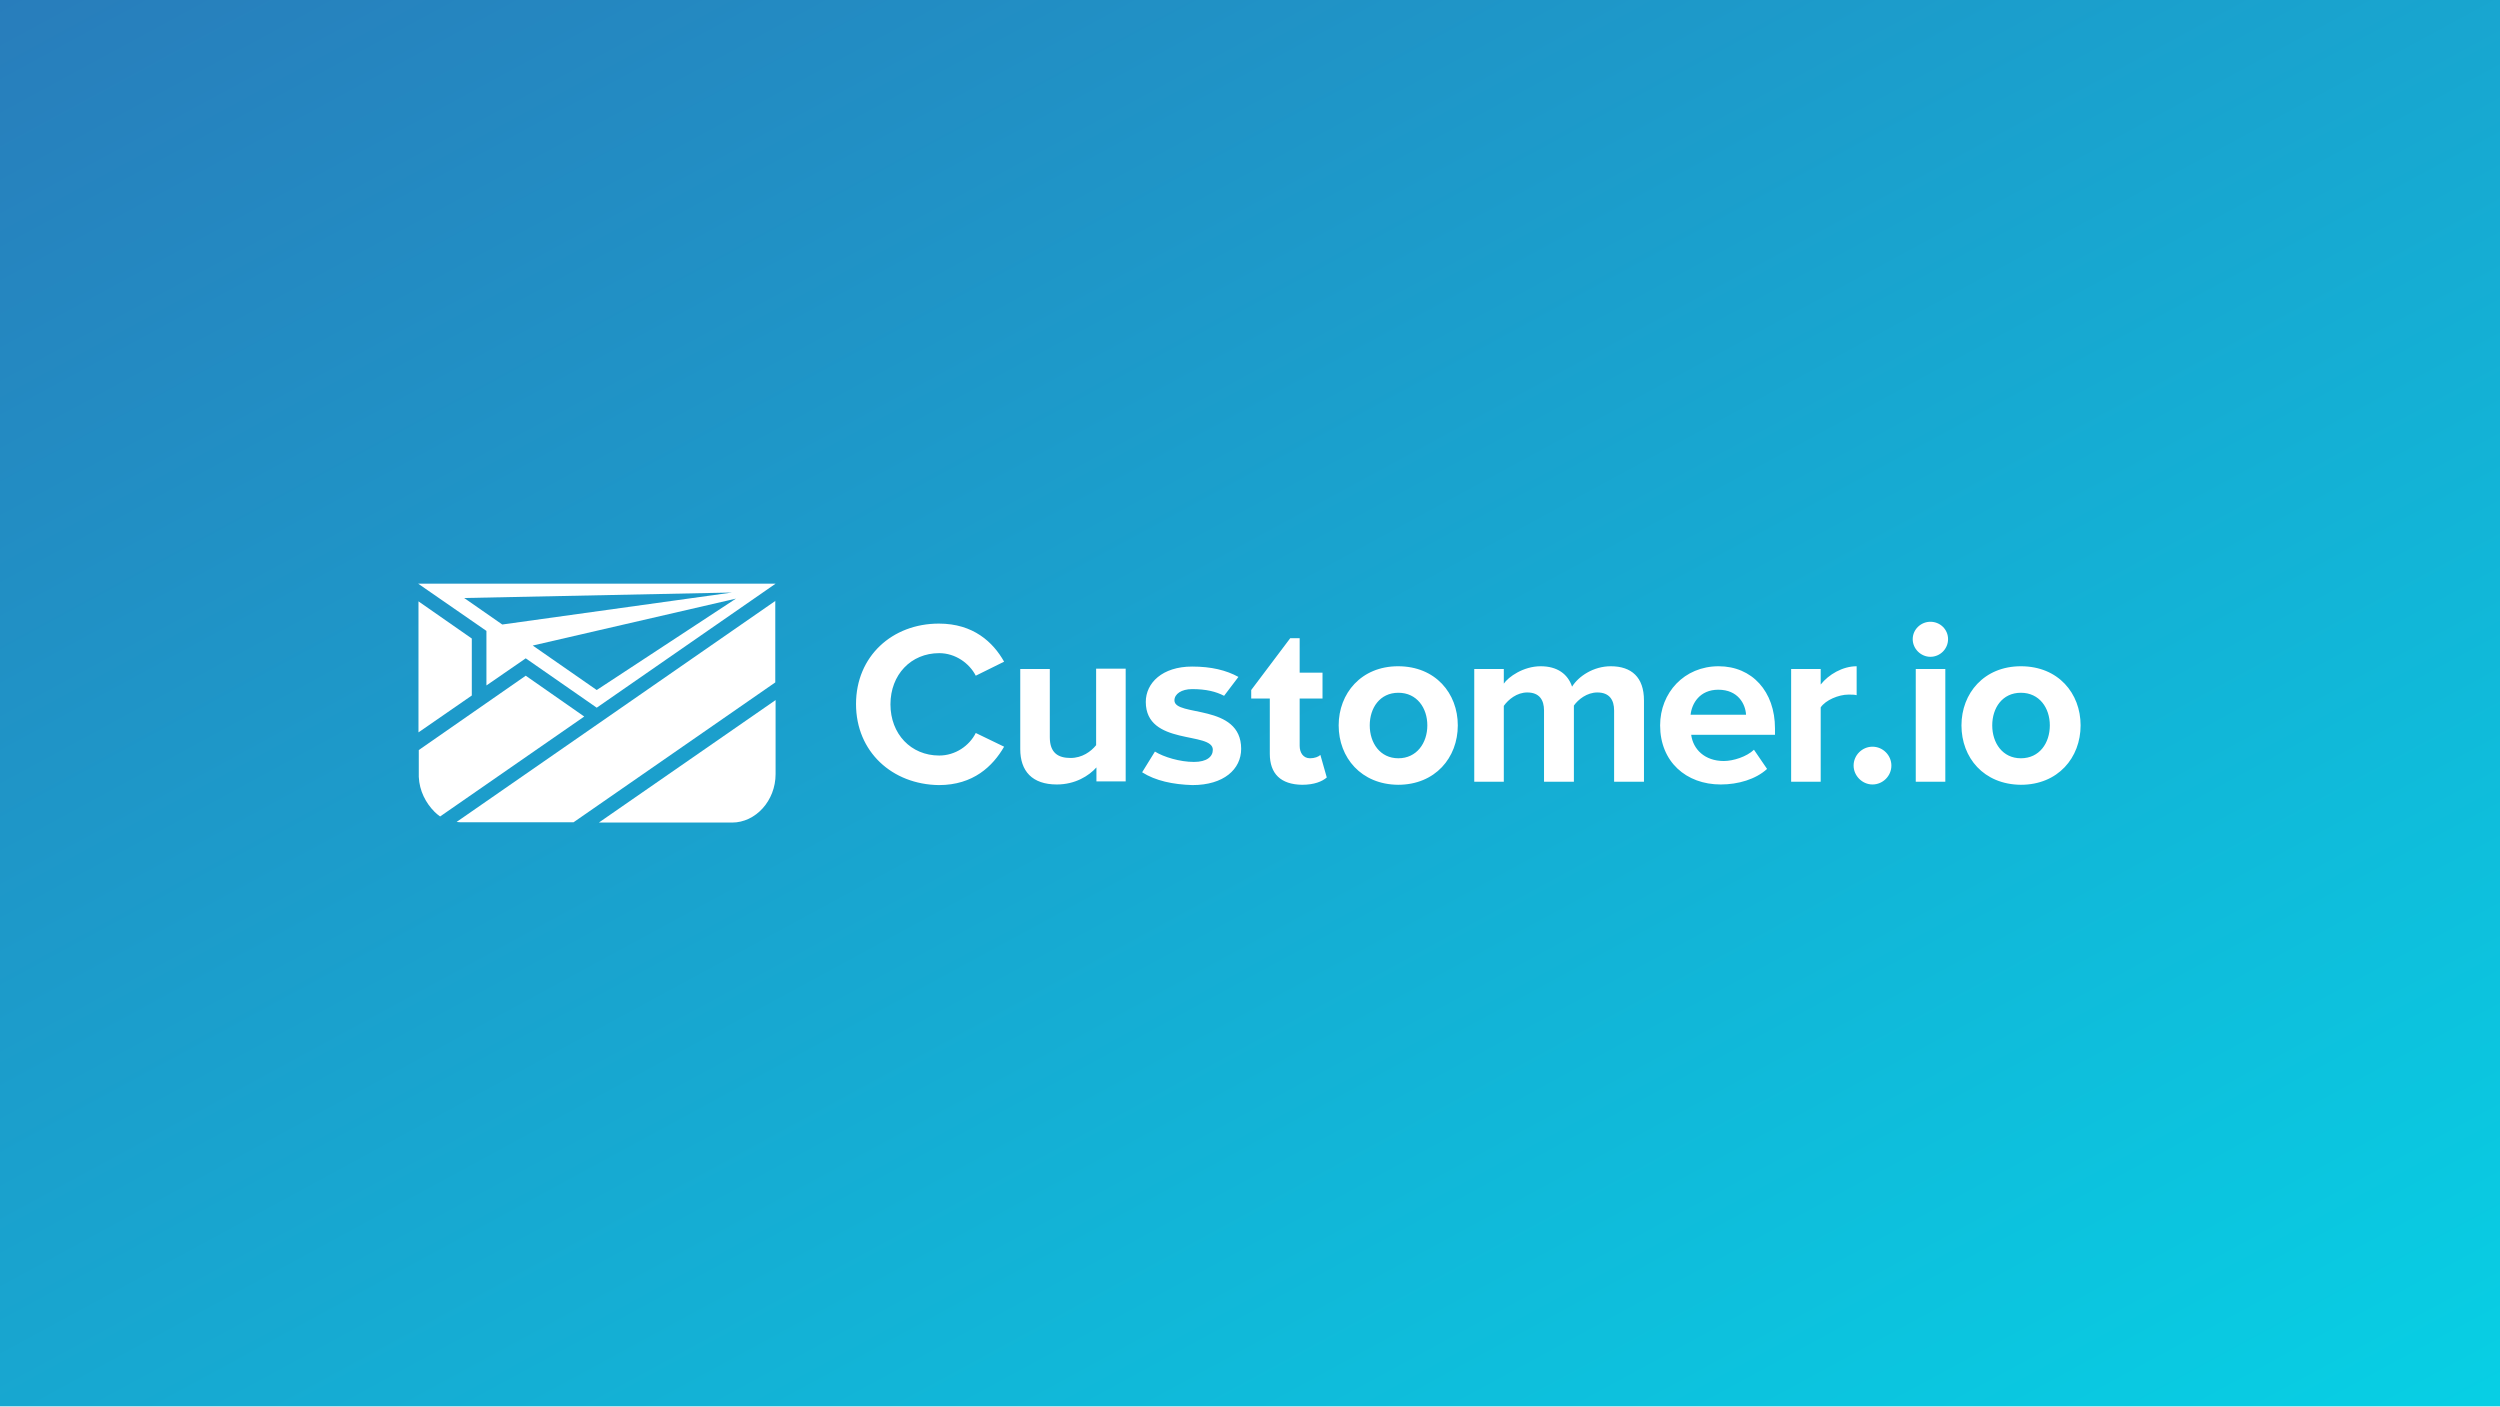
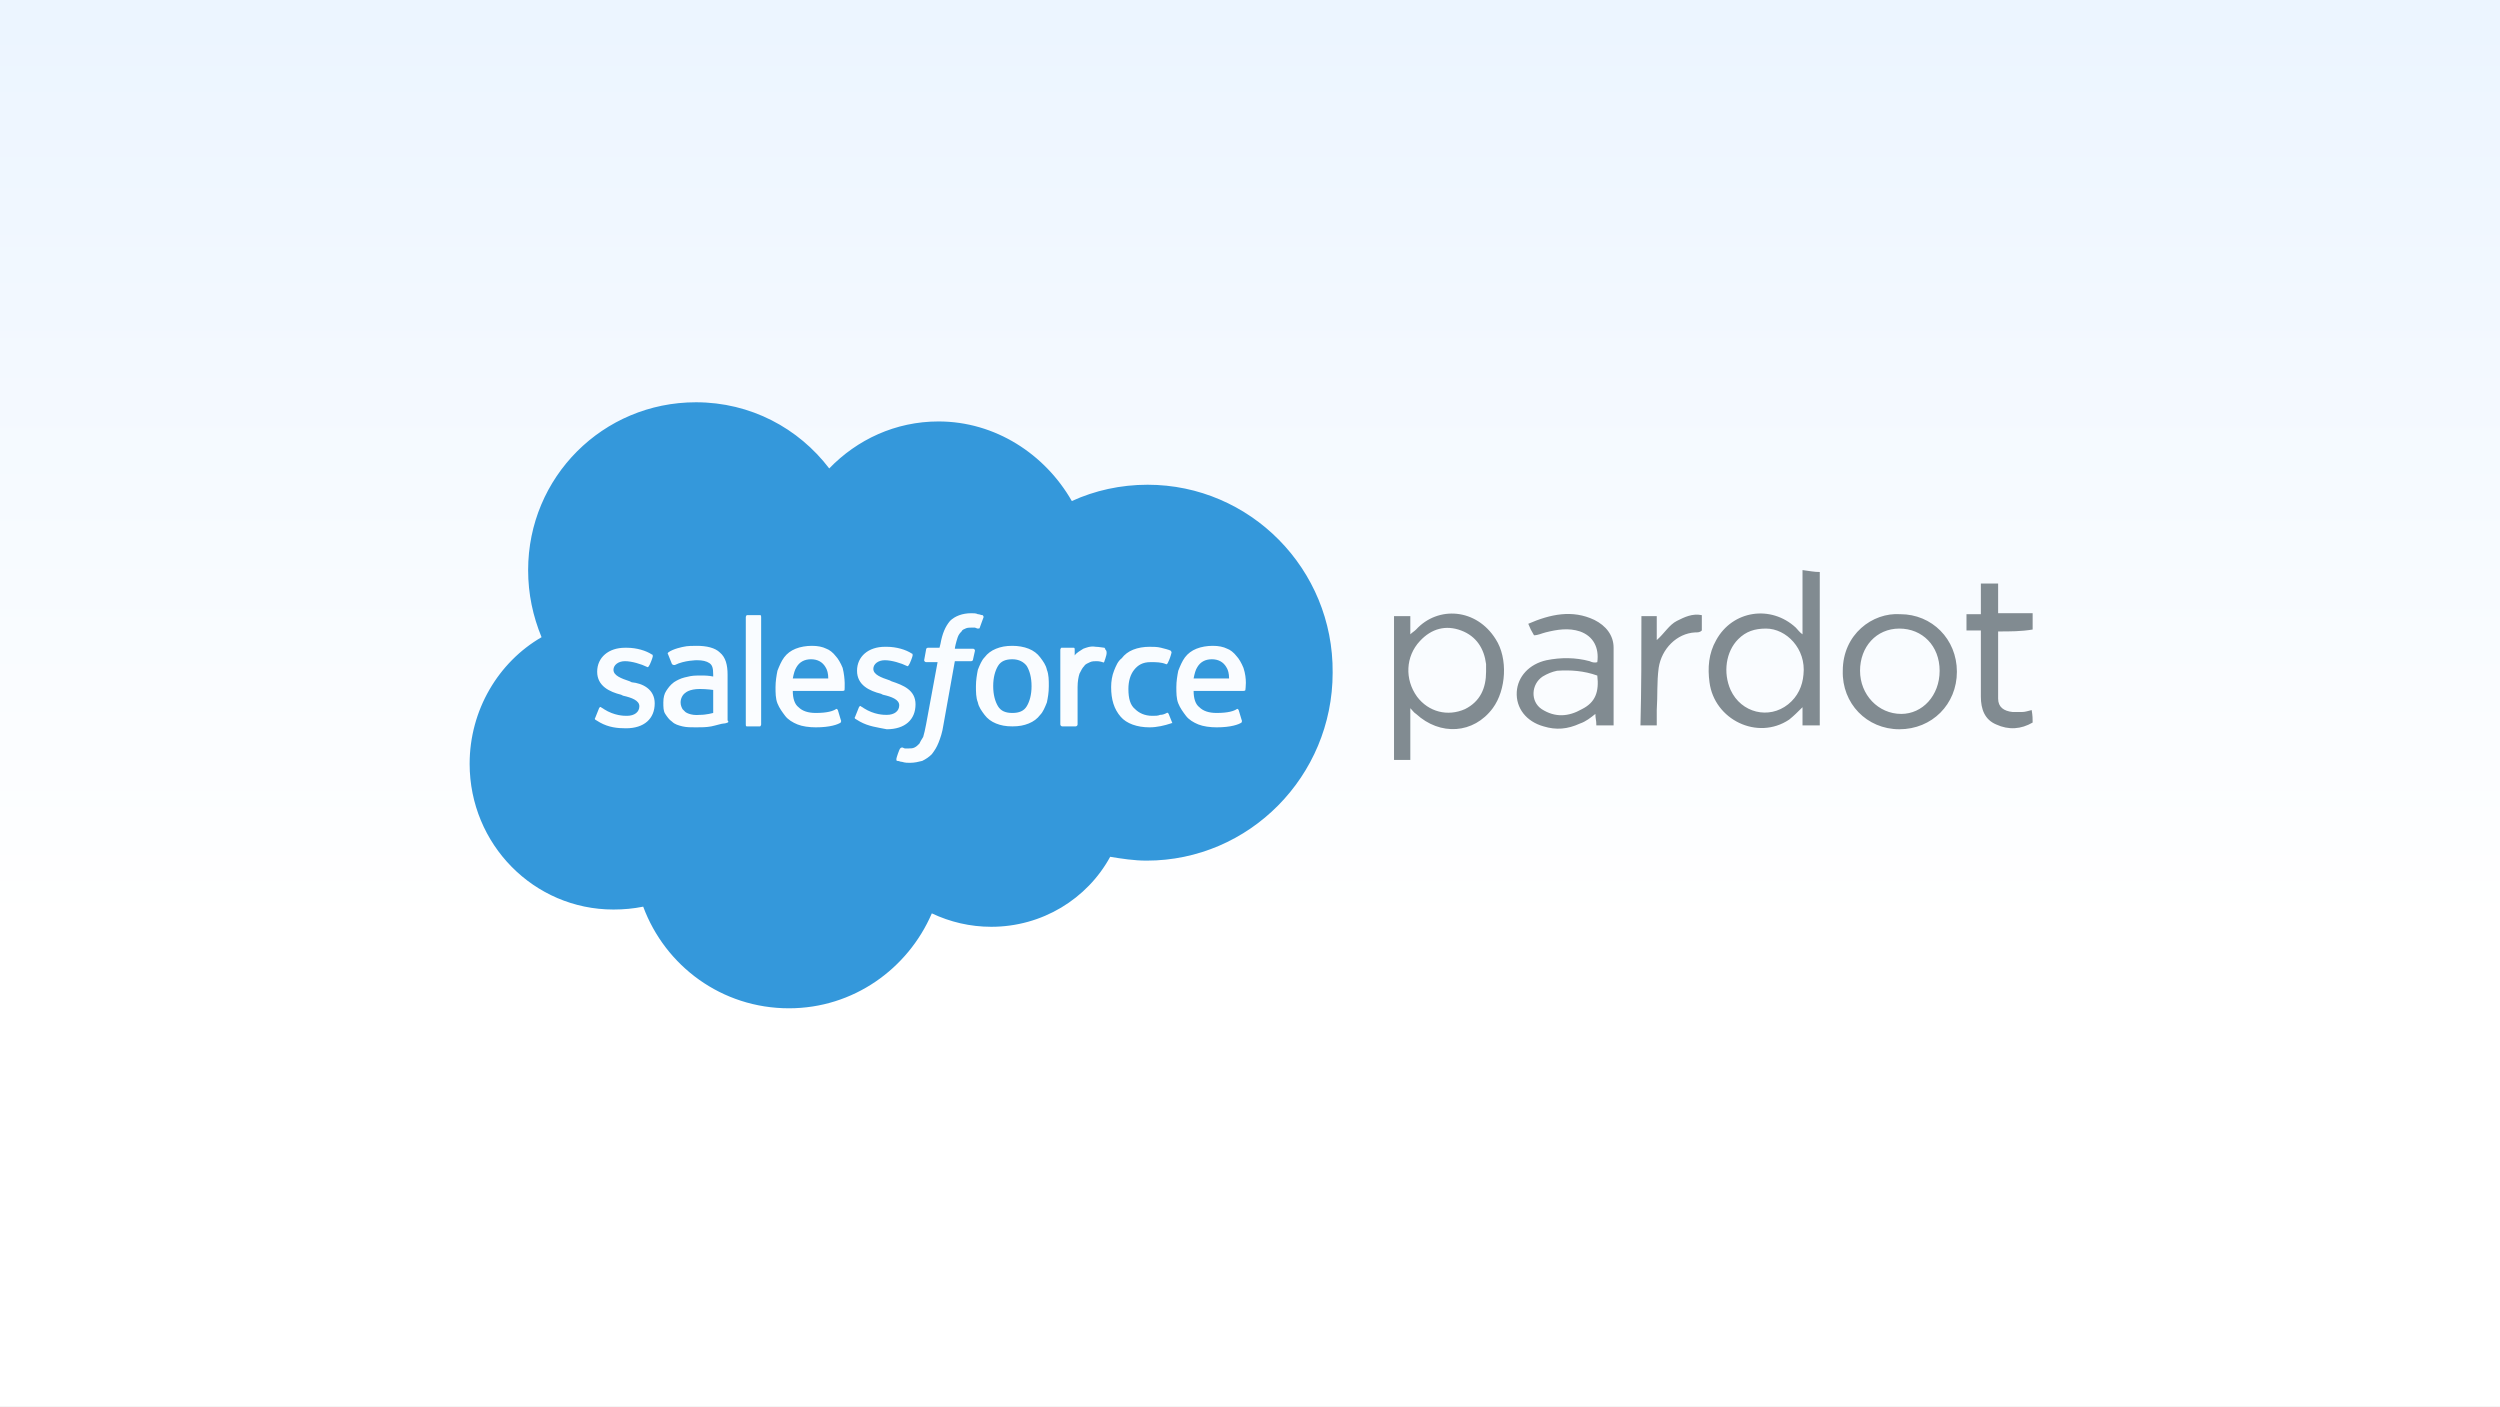
- <svg xmlns="http://www.w3.org/2000/svg" width="640" height="360" viewBox="0 0 640 360">
+ <svg xmlns="http://www.w3.org/2000/svg" xmlns:xlink="http://www.w3.org/1999/xlink" width="640" height="360" viewBox="0 0 640 360">
  <defs>
-     <linearGradient id="picture-a" x1="-21.804%" x2="121.264%" y1="-24.655%" y2="121.179%">
-       <stop offset="0%" stop-color="#306AB2" />
-       <stop offset="100%" stop-color="#00E1ED" />
+     <rect id="picture-a" width="640" height="360" />
+     <linearGradient id="picture-b" x1="50%" x2="50%" y1="66.013%" y2="1.07%">
+       <stop offset="0%" stop-color="#FFF" />
+       <stop offset="100%" stop-color="#ECF5FF" />
    </linearGradient>
  </defs>
  <g fill="none" fill-rule="evenodd">
-     <rect width="640" height="360" fill="url(#picture-a)" />
-     <g fill="#FFF" fill-rule="nonzero" transform="translate(107.053 148.799)">
-       <polygon points="13.728 14.664 .078 5.148 .078 38.689 13.728 29.251" />
-       <path d="M46.255 61.778L46.255 61.778 80.342 61.778C86.427 61.778 91.497 56.162 91.497 49.376L91.497 30.421 46.255 61.778zM91.497 4.992L9.828 61.622C9.828 61.622 9.906 61.622 9.906 61.622 10.296 61.7 10.764 61.7 11.232 61.7L39.781 61.7 91.419 25.897 91.419 4.992 91.497 4.992zM91.497.624L0 .624 17.473 12.714 17.473 26.677 27.535 19.735 45.709 32.371 91.497.624zM21.529 11.076L11.778 4.29 80.342 2.886 21.529 11.076zM45.709 27.847L29.329 16.459 81.357 4.446 45.709 27.847z" />
-       <path d="M27.535,24.181 L0.156,43.213 L0.156,43.291 L0.156,50.078 C0.312,53.666 1.95,56.786 4.212,59.048 C4.602,59.438 5.07,59.828 5.616,60.218 L42.511,34.633 L27.535,24.181 Z" />
-       <g transform="translate(111.543 10.14)">
-         <path d="M.546 21.295C.546 9.048 9.828.702 21.763.702 30.577.702 35.647 5.46 38.455 10.452L31.201 14.04C29.563 10.842 25.975 8.268 21.841 8.268 14.586 8.268 9.36 13.806 9.36 21.373 9.36 28.939 14.586 34.477 21.841 34.477 25.975 34.477 29.563 31.981 31.201 28.705L38.455 32.215C35.569 37.207 30.577 42.043 21.763 42.043 9.828 41.887.546 33.541.546 21.295zM62.09 41.185L62.09 37.519C60.14 39.703 56.63 41.887 51.95 41.887 45.631 41.887 42.589 38.455 42.589 32.839L42.589 12.324 50.156 12.324 50.156 29.797C50.156 33.775 52.262 35.101 55.46 35.101 58.424 35.101 60.686 33.463 62.012 31.825L62.012 12.246 69.578 12.246 69.578 41.107 62.09 41.107 62.09 41.185zM73.79 38.767L77.066 33.463C79.328 34.867 83.463 36.115 87.051 36.115 90.327 36.115 91.887 34.789 91.887 32.995 91.887 28.237 74.726 32.059 74.726 20.749 74.726 15.912 78.938 11.7 86.583 11.7 91.497 11.7 95.319 12.636 98.439 14.352L94.773 19.189C92.667 18.097 90.171 17.473 86.583 17.473 83.853 17.473 82.059 18.721 82.059 20.359 82.059 24.649 99.141 21.061 99.141 32.761 99.141 37.987 94.695 42.043 86.661 42.043 81.669 41.887 77.222 40.951 73.79 38.767zM106.473 34.009L106.473 19.891 101.715 19.891 101.715 17.707 111.699 4.446 114.118 4.446 114.118 13.26 119.968 13.26 119.968 19.891 114.118 19.891 114.118 31.981C114.118 33.775 115.054 35.179 116.77 35.179 117.94 35.179 118.954 34.789 119.422 34.321L121.06 40.093C119.89 41.107 117.862 41.965 114.742 41.965 109.281 41.887 106.473 39.157 106.473 34.009zM124.102 26.755C124.102 18.565 129.874 11.622 139.312 11.622 148.907 11.622 154.601 18.565 154.601 26.755 154.601 35.023 148.829 41.965 139.312 41.965 129.874 41.887 124.102 35.023 124.102 26.755zM146.801 26.755C146.801 22.309 144.148 18.409 139.39 18.409 134.632 18.409 132.058 22.309 132.058 26.755 132.058 31.279 134.71 35.179 139.39 35.179 144.07 35.179 146.801 31.279 146.801 26.755zM194.616 41.185L194.616 22.933C194.616 20.281 193.446 18.331 190.326 18.331 187.674 18.331 185.412 20.125 184.32 21.685L184.32 41.185 176.675 41.185 176.675 22.933C176.675 20.281 175.505 18.331 172.385 18.331 169.733 18.331 167.549 20.125 166.379 21.763L166.379 41.185 158.813 41.185 158.813 12.324 166.379 12.324 166.379 16.068C167.549 14.352 171.371 11.622 175.817 11.622 180.03 11.622 182.76 13.572 183.852 16.849 185.49 14.196 189.312 11.622 193.758 11.622 199.062 11.622 202.26 14.43 202.26 20.359L202.26 41.185 194.616 41.185 194.616 41.185zM206.394 26.755C206.394 18.409 212.557 11.622 221.371 11.622 229.951 11.622 235.801 18.097 235.801 27.535L235.801 29.173 214.351 29.173C214.819 32.839 217.783 35.881 222.697 35.881 225.115 35.881 228.547 34.789 230.419 32.995L233.773 37.909C230.887 40.561 226.363 41.887 221.917 41.887 213.025 41.887 206.394 36.037 206.394 26.755zM221.293 17.629C216.535 17.629 214.507 21.139 214.195 24.025L228.391 24.025C228.235 21.295 226.363 17.629 221.293 17.629zM239.935 41.185L239.935 12.324 247.502 12.324 247.502 16.303C249.53 13.728 253.118 11.622 256.706 11.622L256.706 19.033C256.16 18.877 255.458 18.877 254.6 18.877 252.104 18.877 248.75 20.281 247.502 22.153L247.502 41.185 239.935 41.185zM255.926 37.051C255.926 34.399 258.11 32.215 260.762 32.215 263.414 32.215 265.598 34.399 265.598 37.051 265.598 39.703 263.414 41.887 260.762 41.887 258.11 41.887 255.926 39.625 255.926 37.051zM271.058 4.68C271.058 2.184 273.164.234 275.583.234 278.079.234 280.107 2.184 280.107 4.68 280.107 7.176 278.079 9.204 275.583 9.204 273.164 9.204 271.058 7.176 271.058 4.68zM271.838 41.185L271.838 12.324 279.405 12.324 279.405 41.185 271.838 41.185zM283.539 26.755C283.539 18.565 289.311 11.622 298.749 11.622 308.344 11.622 314.038 18.565 314.038 26.755 314.038 35.023 308.266 41.965 298.749 41.965 289.233 41.887 283.539 35.023 283.539 26.755zM306.159 26.755C306.159 22.309 303.507 18.409 298.749 18.409 293.991 18.409 291.417 22.309 291.417 26.755 291.417 31.279 294.069 35.179 298.749 35.179 303.507 35.179 306.159 31.279 306.159 26.755z" />
-       </g>
+     <rect width="640" height="360" />
+     <mask id="picture-c" fill="#fff">
+       <use xlink:href="#picture-a" />
+     </mask>
+     <use fill="#FFF" xlink:href="#picture-a" />
+     <rect width="641" height="360" fill="url(#picture-b)" mask="url(#picture-c)" />
+     <g transform="translate(120 102)">
+       <path fill="#818B91" fill-rule="nonzero" d="M345.861 44.432C345.861 57.442 345.861 70.452 345.861 83.708 344.634 83.708 342.915 83.708 341.442 83.708 341.442 81.99 341.442 81.008 341.442 79.044 340.215 80.271 339.233 81.253 338.006 82.235 329.905 87.636 318.858 82.235 317.631 72.662 317.14 68.979 317.386 65.297 319.349 61.861 323.522 54.251 333.342 52.778 339.724 58.669 340.215 59.16 340.706 59.897 341.442 60.388 341.442 57.687 341.442 54.496 341.442 51.796 341.442 49.341 341.442 46.641 341.442 43.941 343.406 44.186 344.388 44.432 345.861 44.432zM332.114 58.915C329.168 58.915 326.959 59.651 324.995 61.615 321.804 64.806 321.068 70.207 323.032 74.625 325.732 80.517 332.851 82.235 337.76 78.308 340.215 76.344 341.442 73.644 341.688 70.698 342.424 64.07 337.269 58.915 332.114 58.915zM241.042 60.388C241.533 59.897 242.024 59.651 242.515 59.16 248.161 53.023 257.98 53.76 262.889 61.615 266.081 66.525 265.59 74.625 262.153 79.29 257.243 85.917 248.652 86.408 242.515 80.762 242.024 80.517 241.533 79.78 241.042 79.29 241.042 83.463 241.042 88.618 241.042 92.545 239.569 92.545 238.341 92.545 236.869 92.545 236.869 80.271 236.869 67.998 236.869 55.724 238.096 55.724 240.305 55.724 241.042 55.724 241.042 57.442 241.042 58.424 241.042 60.388zM260.435 69.961C260.435 69.225 260.435 68.734 260.435 67.998 259.944 64.07 257.98 60.879 254.052 59.406 250.124 57.933 246.442 58.915 243.497 62.106 239.814 66.034 239.569 71.925 242.76 76.344 245.706 80.271 250.615 81.499 255.034 79.535 258.962 77.571 260.435 74.134 260.435 69.961zM293.083 83.708C291.61 83.708 289.646 83.708 288.665 83.708 288.665 82.235 288.419 81.99 288.419 80.762 287.192 81.744 285.964 82.726 284.491 83.217 281.3 84.69 278.354 84.936 275.163 83.954 270.745 82.726 268.044 79.29 268.29 75.116 268.535 71.189 271.481 67.998 275.9 67.016 279.582 66.279 283.264 66.279 286.946 67.261 287.437 67.507 288.174 67.752 288.91 67.507 289.401 63.824 287.928 60.879 284.491 59.651 281.546 58.669 278.6 59.16 275.654 59.897 274.672 60.142 273.69 60.633 272.708 60.633 271.972 59.406 271.727 58.915 271.236 57.687 276.882 55.233 282.528 54.005 288.174 56.706 291.119 58.178 293.083 60.633 293.083 63.824 293.083 70.452 293.083 77.08 293.083 83.708zM288.91 70.943C285.473 69.716 282.037 69.47 278.6 69.716 277.373 69.961 276.145 70.452 274.918 71.189 271.972 73.153 271.727 77.571 274.672 79.535 278.109 81.744 281.546 81.499 284.982 79.535 288.419 77.817 289.401 75.116 288.91 70.943zM366.481 55.233C374.582 55.233 380.964 61.615 380.964 69.961 380.964 78.308 374.582 84.69 366.236 84.69 357.889 84.69 351.507 78.062 351.752 69.716 351.752 60.388 359.362 54.742 366.481 55.233zM376.546 69.716C376.546 63.333 372.127 58.915 366.236 58.915 360.344 58.915 356.171 63.579 356.171 69.716 356.171 75.853 360.835 80.762 366.727 80.762 372.127 80.762 376.546 76.098 376.546 69.716zM391.52 59.651C391.52 65.543 391.52 71.189 391.52 76.835 391.52 79.044 392.993 80.026 395.202 80.271 395.939 80.271 396.921 80.271 397.657 80.271 398.393 80.271 399.13 80.026 400.112 79.78 400.357 81.253 400.357 81.99 400.357 82.972 397.411 84.69 394.22 84.936 391.029 83.463 388.083 82.235 387.101 79.535 387.101 76.344 387.101 71.68 387.101 67.016 387.101 62.352 387.101 61.37 387.101 60.388 387.101 59.406 386.119 59.406 384.401 59.406 383.419 59.406 383.419 58.178 383.419 56.46 383.419 55.233 384.647 55.233 386.119 55.233 387.101 55.233 387.101 52.778 387.101 50.078 387.101 47.377 388.82 47.377 390.047 47.377 391.52 47.377 391.52 50.078 391.52 52.532 391.52 54.987 394.466 54.987 397.166 54.987 400.357 54.987 400.357 56.215 400.357 58.178 400.357 59.16 397.411 59.651 394.711 59.651 391.52 59.651zM300.202 55.724C301.675 55.724 302.902 55.724 304.13 55.724 304.13 57.687 304.13 59.651 304.13 61.861 306.094 60.142 307.321 57.933 309.285 56.951 311.249 55.969 313.212 54.987 315.667 55.478 315.667 56.951 315.667 58.178 315.667 59.406 315.176 59.897 314.685 59.897 313.949 59.897 309.285 60.142 305.357 64.07 304.621 68.979 304.13 72.662 304.375 76.098 304.13 79.78 304.13 81.008 304.13 82.481 304.13 83.708 302.902 83.708 301.429 83.708 299.957 83.708 300.202 74.38 300.202 65.052 300.202 55.724z" />
+       <path fill="#3498DB" fill-rule="nonzero" d="M62.579 74.625C62.579 74.625 60.861 74.38 59.142 74.38 56.442 74.38 55.46 75.362 55.46 75.362 54.724 75.853 54.233 76.835 54.233 77.817 54.233 78.553 54.478 79.044 54.724 79.535 54.969 79.78 54.969 79.78 55.46 80.271 55.46 80.271 56.687 81.253 59.142 81.008 60.861 81.008 62.579 80.517 62.579 80.517L62.579 80.517 62.579 74.625zM87.618 66.77C85.899 66.77 84.672 67.507 83.936 68.734 83.445 69.47 83.199 70.452 82.954 71.68L92.036 71.68C92.036 70.452 91.791 69.47 91.3 68.734 90.563 67.507 89.336 66.77 87.618 66.77zM139.168 66.77C137.45 66.77 136.222 67.261 135.486 68.488 134.75 69.716 134.259 71.434 134.259 73.644 134.259 75.853 134.75 77.571 135.486 78.799 136.222 80.026 137.45 80.517 139.168 80.517 140.887 80.517 142.114 80.026 142.85 78.799 143.587 77.571 144.078 75.853 144.078 73.644 144.078 71.434 143.587 69.716 142.85 68.488 142.114 67.507 140.887 66.77 139.168 66.77zM190.228 66.77C188.509 66.77 187.282 67.507 186.546 68.734 186.055 69.47 185.809 70.452 185.564 71.68L194.646 71.68C194.646 70.452 194.401 69.47 193.91 68.734 193.173 67.507 191.946 66.77 190.228 66.77z" />
+       <path fill="#3498DB" fill-rule="nonzero" d="M173.781,22.093 C166.907,22.093 160.279,23.566 154.388,26.266 C147.514,14.238 134.75,5.891 120.266,5.891 C109.22,5.891 99.401,10.556 92.282,17.92 C84.426,7.61 72.153,0.982 58.16,0.982 C34.349,0.982 15.202,20.129 15.202,43.941 C15.202,50.078 16.429,55.724 18.638,61.124 C7.592,67.507 0.227,79.78 0.227,93.527 C0.227,114.147 16.674,130.84 37.049,130.84 C39.749,130.84 42.204,130.595 44.659,130.104 C50.305,145.323 64.788,156.124 81.972,156.124 C98.419,156.124 112.411,146.06 118.548,131.822 C123.212,134.031 128.367,135.259 133.768,135.259 C146.778,135.259 158.315,128.14 164.207,117.339 C167.153,117.83 170.344,118.321 173.535,118.321 C199.801,118.321 221.158,96.718 221.158,70.207 C221.403,43.695 200.047,22.093 173.781,22.093 Z M47.605,78.062 C47.605,81.99 44.904,84.445 40.24,84.445 C38.031,84.445 35.822,84.199 33.612,82.972 C33.122,82.726 32.876,82.481 32.385,82.235 C32.385,82.235 32.14,81.99 32.385,81.744 L33.367,79.29 C33.612,78.799 33.858,79.044 33.858,79.044 C34.103,79.29 34.349,79.29 34.594,79.535 C37.295,81.253 39.749,81.253 40.486,81.253 C42.45,81.253 43.677,80.271 43.677,78.799 L43.677,78.799 C43.677,77.326 41.713,76.589 39.504,76.098 L39.013,75.853 C36.067,75.116 32.876,73.644 32.876,69.961 L32.876,69.961 C32.876,66.279 35.822,63.824 39.995,63.824 L40.486,63.824 C42.941,63.824 45.395,64.561 46.868,65.543 C47.114,65.543 47.114,65.788 47.114,66.034 C47.114,66.279 46.377,68.243 46.132,68.488 C45.886,68.979 45.641,68.734 45.641,68.734 C44.168,67.998 41.713,67.261 39.995,67.261 C38.277,67.261 37.049,68.243 37.049,69.47 L37.049,69.47 C37.049,70.943 39.013,71.68 41.222,72.416 L41.713,72.662 C44.414,72.907 47.605,74.38 47.605,78.062 L47.605,78.062 Z M66.261,82.972 C66.261,82.972 65.77,83.217 65.279,83.217 C64.788,83.217 63.315,83.708 62.088,83.954 C60.861,84.199 59.388,84.199 58.16,84.199 C56.933,84.199 55.706,84.199 54.724,83.954 C53.742,83.708 52.76,83.463 52.023,82.726 C51.287,82.235 50.796,81.499 50.305,80.762 C49.814,80.026 49.814,79.044 49.814,77.817 C49.814,76.589 50.06,75.607 50.55,74.871 C51.041,74.134 51.532,73.398 52.514,72.662 C53.251,72.171 54.233,71.68 55.215,71.434 C56.196,71.189 57.178,70.943 58.406,70.943 C59.142,70.943 59.879,70.943 60.37,70.943 C60.37,70.943 61.352,70.943 62.579,71.189 L62.579,70.698 C62.579,68.979 62.333,68.243 61.597,67.752 C60.861,67.261 59.879,67.016 58.406,67.016 C58.406,67.016 55.215,67.016 52.76,68.243 C52.76,68.243 52.514,68.243 52.514,68.243 C52.514,68.243 52.269,68.243 52.023,67.998 L51.041,65.543 C50.796,65.297 51.041,65.052 51.041,65.052 C52.269,64.07 54.969,63.579 54.969,63.579 C55.951,63.333 57.424,63.333 58.406,63.333 C60.861,63.333 63.07,63.824 64.297,65.052 C65.77,66.279 66.261,68.243 66.261,70.698 L66.261,82.481 C66.507,82.481 66.507,82.972 66.261,82.972 Z M74.853,83.463 C74.853,83.708 74.607,83.954 74.607,83.954 L71.171,83.954 C70.925,83.954 70.925,83.708 70.925,83.463 L70.925,55.969 C70.925,55.724 71.171,55.478 71.171,55.478 L74.607,55.478 C74.853,55.478 74.853,55.724 74.853,55.969 L74.853,83.463 Z M96.209,74.625 C96.209,74.871 95.718,74.871 95.718,74.871 L82.954,74.871 C82.954,76.835 83.445,78.308 84.426,79.044 C85.408,80.026 86.881,80.517 88.845,80.517 C91.791,80.517 93.264,80.026 94,79.535 C94,79.535 94.246,79.29 94.491,79.78 L95.228,82.235 C95.473,82.726 95.228,82.726 95.228,82.972 C94.491,83.463 92.527,84.199 88.845,84.199 C87.127,84.199 85.408,83.954 84.181,83.463 C82.954,82.972 81.726,82.235 80.99,81.253 C80.253,80.271 79.517,79.29 79.026,78.062 C78.535,76.835 78.535,75.362 78.535,73.889 C78.535,72.416 78.78,70.943 79.026,69.716 C79.517,68.488 80.008,67.261 80.744,66.279 C81.481,65.297 82.463,64.561 83.69,64.07 C84.917,63.579 86.39,63.333 87.863,63.333 C89.336,63.333 90.563,63.579 91.545,64.07 C92.282,64.315 93.264,65.052 94,66.034 C94.491,66.525 95.228,67.752 95.718,68.979 C96.455,71.925 96.209,74.38 96.209,74.625 Z M100.137,82.726 C99.646,82.481 99.401,82.235 98.91,81.99 C98.91,81.99 98.664,81.744 98.91,81.499 L99.892,79.044 C100.137,78.553 100.383,78.799 100.383,78.799 C100.628,79.044 100.874,79.044 101.119,79.29 C103.819,81.008 106.274,81.008 107.011,81.008 C108.974,81.008 110.202,80.026 110.202,78.553 L110.202,78.553 C110.202,77.08 108.238,76.344 106.029,75.853 L105.538,75.607 C102.592,74.871 99.401,73.398 99.401,69.716 L99.401,69.716 C99.401,66.034 102.346,63.579 106.52,63.579 L107.011,63.579 C109.465,63.579 111.92,64.315 113.393,65.297 C113.638,65.297 113.638,65.543 113.638,65.788 C113.638,66.034 112.902,67.998 112.657,68.243 C112.411,68.734 112.166,68.488 112.166,68.488 C110.693,67.752 108.238,67.016 106.52,67.016 C104.801,67.016 103.574,67.998 103.574,69.225 L103.574,69.225 C103.574,70.698 105.538,71.434 107.747,72.171 L108.238,72.416 C111.184,73.398 114.375,74.625 114.375,78.308 L114.375,78.308 C114.375,82.235 111.675,84.69 107.011,84.69 C104.556,84.199 102.346,83.954 100.137,82.726 Z M129.104,66.77 C129.104,67.261 128.613,67.261 128.613,67.261 L124.439,67.261 L121.494,83.708 C121.248,85.426 120.757,86.899 120.266,88.127 C119.775,89.354 119.284,90.091 118.548,91.072 C117.812,91.809 117.075,92.3 116.093,92.791 C115.111,93.036 114.129,93.282 112.902,93.282 C112.411,93.282 111.675,93.282 110.938,93.036 C110.447,93.036 110.202,92.791 109.711,92.791 C109.465,92.791 109.465,92.545 109.465,92.3 C109.465,92.054 110.202,89.845 110.447,89.6 C110.693,89.354 110.938,89.354 110.938,89.354 C111.184,89.354 111.429,89.6 111.675,89.6 C111.92,89.6 112.411,89.6 112.657,89.6 C113.147,89.6 113.638,89.6 114.129,89.354 C114.62,89.109 114.866,88.863 115.357,88.372 C115.602,87.881 115.848,87.39 116.339,86.654 C116.584,85.917 116.83,84.69 117.075,83.463 L120.021,67.507 L117.075,67.507 C116.83,67.507 116.584,67.261 116.584,67.016 L117.075,64.315 C117.075,63.824 117.566,63.824 117.566,63.824 L120.512,63.824 L120.757,62.842 C121.248,60.142 121.985,58.424 123.212,56.951 C124.439,55.724 126.403,54.987 128.613,54.987 C129.349,54.987 129.84,54.987 130.331,55.233 C130.822,55.233 131.067,55.478 131.558,55.478 C131.558,55.478 131.804,55.724 131.804,55.969 L130.822,58.669 C130.822,58.915 130.576,58.915 130.331,58.915 C130.331,58.915 130.085,58.915 129.595,58.669 C129.349,58.669 128.858,58.669 128.613,58.669 C128.122,58.669 127.631,58.669 127.14,58.915 C126.649,59.16 126.403,59.16 126.158,59.651 C125.912,59.897 125.421,60.388 125.176,61.124 C124.685,62.597 124.439,63.824 124.439,64.07 L129.104,64.07 C129.349,64.07 129.595,64.315 129.595,64.561 L129.104,66.77 Z M148.005,77.817 C147.514,79.044 147.023,80.271 146.287,81.008 C145.551,81.99 144.569,82.726 143.341,83.217 C142.114,83.708 140.887,83.954 139.168,83.954 C137.45,83.954 136.222,83.708 134.995,83.217 C133.768,82.726 132.786,81.99 132.049,81.008 C131.313,80.026 130.576,79.044 130.331,77.817 C129.84,76.589 129.84,75.116 129.84,73.644 C129.84,72.171 130.085,70.698 130.331,69.47 C130.822,68.243 131.313,67.016 132.049,66.279 C132.786,65.297 133.768,64.561 134.995,64.07 C136.222,63.579 137.45,63.333 139.168,63.333 C140.641,63.333 142.114,63.579 143.341,64.07 C144.569,64.561 145.551,65.297 146.287,66.279 C147.023,67.261 147.76,68.243 148.005,69.47 C148.496,70.698 148.496,72.171 148.496,73.644 C148.496,75.362 148.251,76.589 148.005,77.817 Z M162.734,67.261 C162.734,67.507 162.489,67.752 162.243,67.507 C162.243,67.507 161.507,67.261 160.77,67.261 C160.279,67.261 159.543,67.261 159.052,67.507 C158.561,67.752 157.825,67.998 157.579,68.488 C157.088,68.979 156.843,69.47 156.352,70.452 C156.106,71.189 155.861,72.416 155.861,73.889 L155.861,83.463 C155.861,83.708 155.615,83.954 155.37,83.954 L151.933,83.954 C151.688,83.954 151.442,83.708 151.442,83.463 L151.442,64.315 C151.442,64.07 151.688,63.824 151.688,63.824 L154.879,63.824 C155.124,63.824 155.124,64.07 155.124,64.315 L155.124,65.788 C155.615,65.052 156.597,64.561 157.334,64.07 C158.07,63.824 159.052,63.333 160.525,63.579 C161.261,63.579 162.489,63.824 162.734,63.824 C162.734,63.824 162.98,64.07 162.98,64.315 C163.716,64.806 162.98,66.525 162.734,67.261 Z M179.672,83.217 C178.199,83.708 176.235,84.199 174.272,84.199 C171.08,84.199 168.38,83.217 166.907,81.499 C165.189,79.535 164.452,77.08 164.452,73.889 C164.452,72.416 164.698,70.943 165.189,69.716 C165.68,68.488 166.171,67.261 167.153,66.525 C167.889,65.543 168.871,64.806 170.098,64.315 C171.326,63.824 172.799,63.579 174.272,63.579 C175.254,63.579 176.235,63.579 177.217,63.824 C178.199,64.07 179.181,64.315 179.672,64.561 C179.672,64.561 179.918,64.806 179.918,65.052 C179.672,66.034 179.427,66.77 178.936,67.752 C178.69,68.243 178.445,67.998 178.445,67.998 C177.217,67.507 175.99,67.507 174.517,67.507 C172.553,67.507 171.326,68.243 170.344,69.47 C169.362,70.698 168.871,72.416 168.871,74.38 C168.871,76.835 169.362,78.553 170.589,79.535 C171.571,80.517 173.044,81.253 175.008,81.253 C175.744,81.253 176.481,81.253 176.972,81.008 C177.708,81.008 178.199,80.762 178.69,80.517 C178.69,80.517 178.936,80.271 179.181,80.762 L180.163,83.217 C180.163,82.972 179.672,83.217 179.672,83.217 Z M198.819,74.625 C198.819,74.871 198.328,74.871 198.328,74.871 L185.564,74.871 C185.564,76.835 186.055,78.308 187.036,79.044 C188.018,80.026 189.491,80.517 191.455,80.517 C194.401,80.517 195.874,80.026 196.61,79.535 C196.61,79.535 196.856,79.29 197.101,79.78 L197.838,82.235 C198.083,82.726 197.838,82.726 197.838,82.972 C197.101,83.463 195.137,84.199 191.455,84.199 C189.737,84.199 188.018,83.954 186.791,83.463 C185.564,82.972 184.336,82.235 183.6,81.253 C182.863,80.271 182.127,79.29 181.636,78.062 C181.145,76.835 181.145,75.362 181.145,73.889 C181.145,72.416 181.39,70.943 181.636,69.716 C182.127,68.488 182.618,67.261 183.354,66.279 C184.091,65.297 185.073,64.561 186.3,64.07 C187.527,63.579 189,63.333 190.473,63.333 C191.946,63.333 193.173,63.579 194.155,64.07 C194.892,64.315 195.874,65.052 196.61,66.034 C197.101,66.525 197.838,67.752 198.328,68.979 C199.31,71.925 198.819,74.38 198.819,74.625 Z" />
    </g>
  </g>
</svg>
